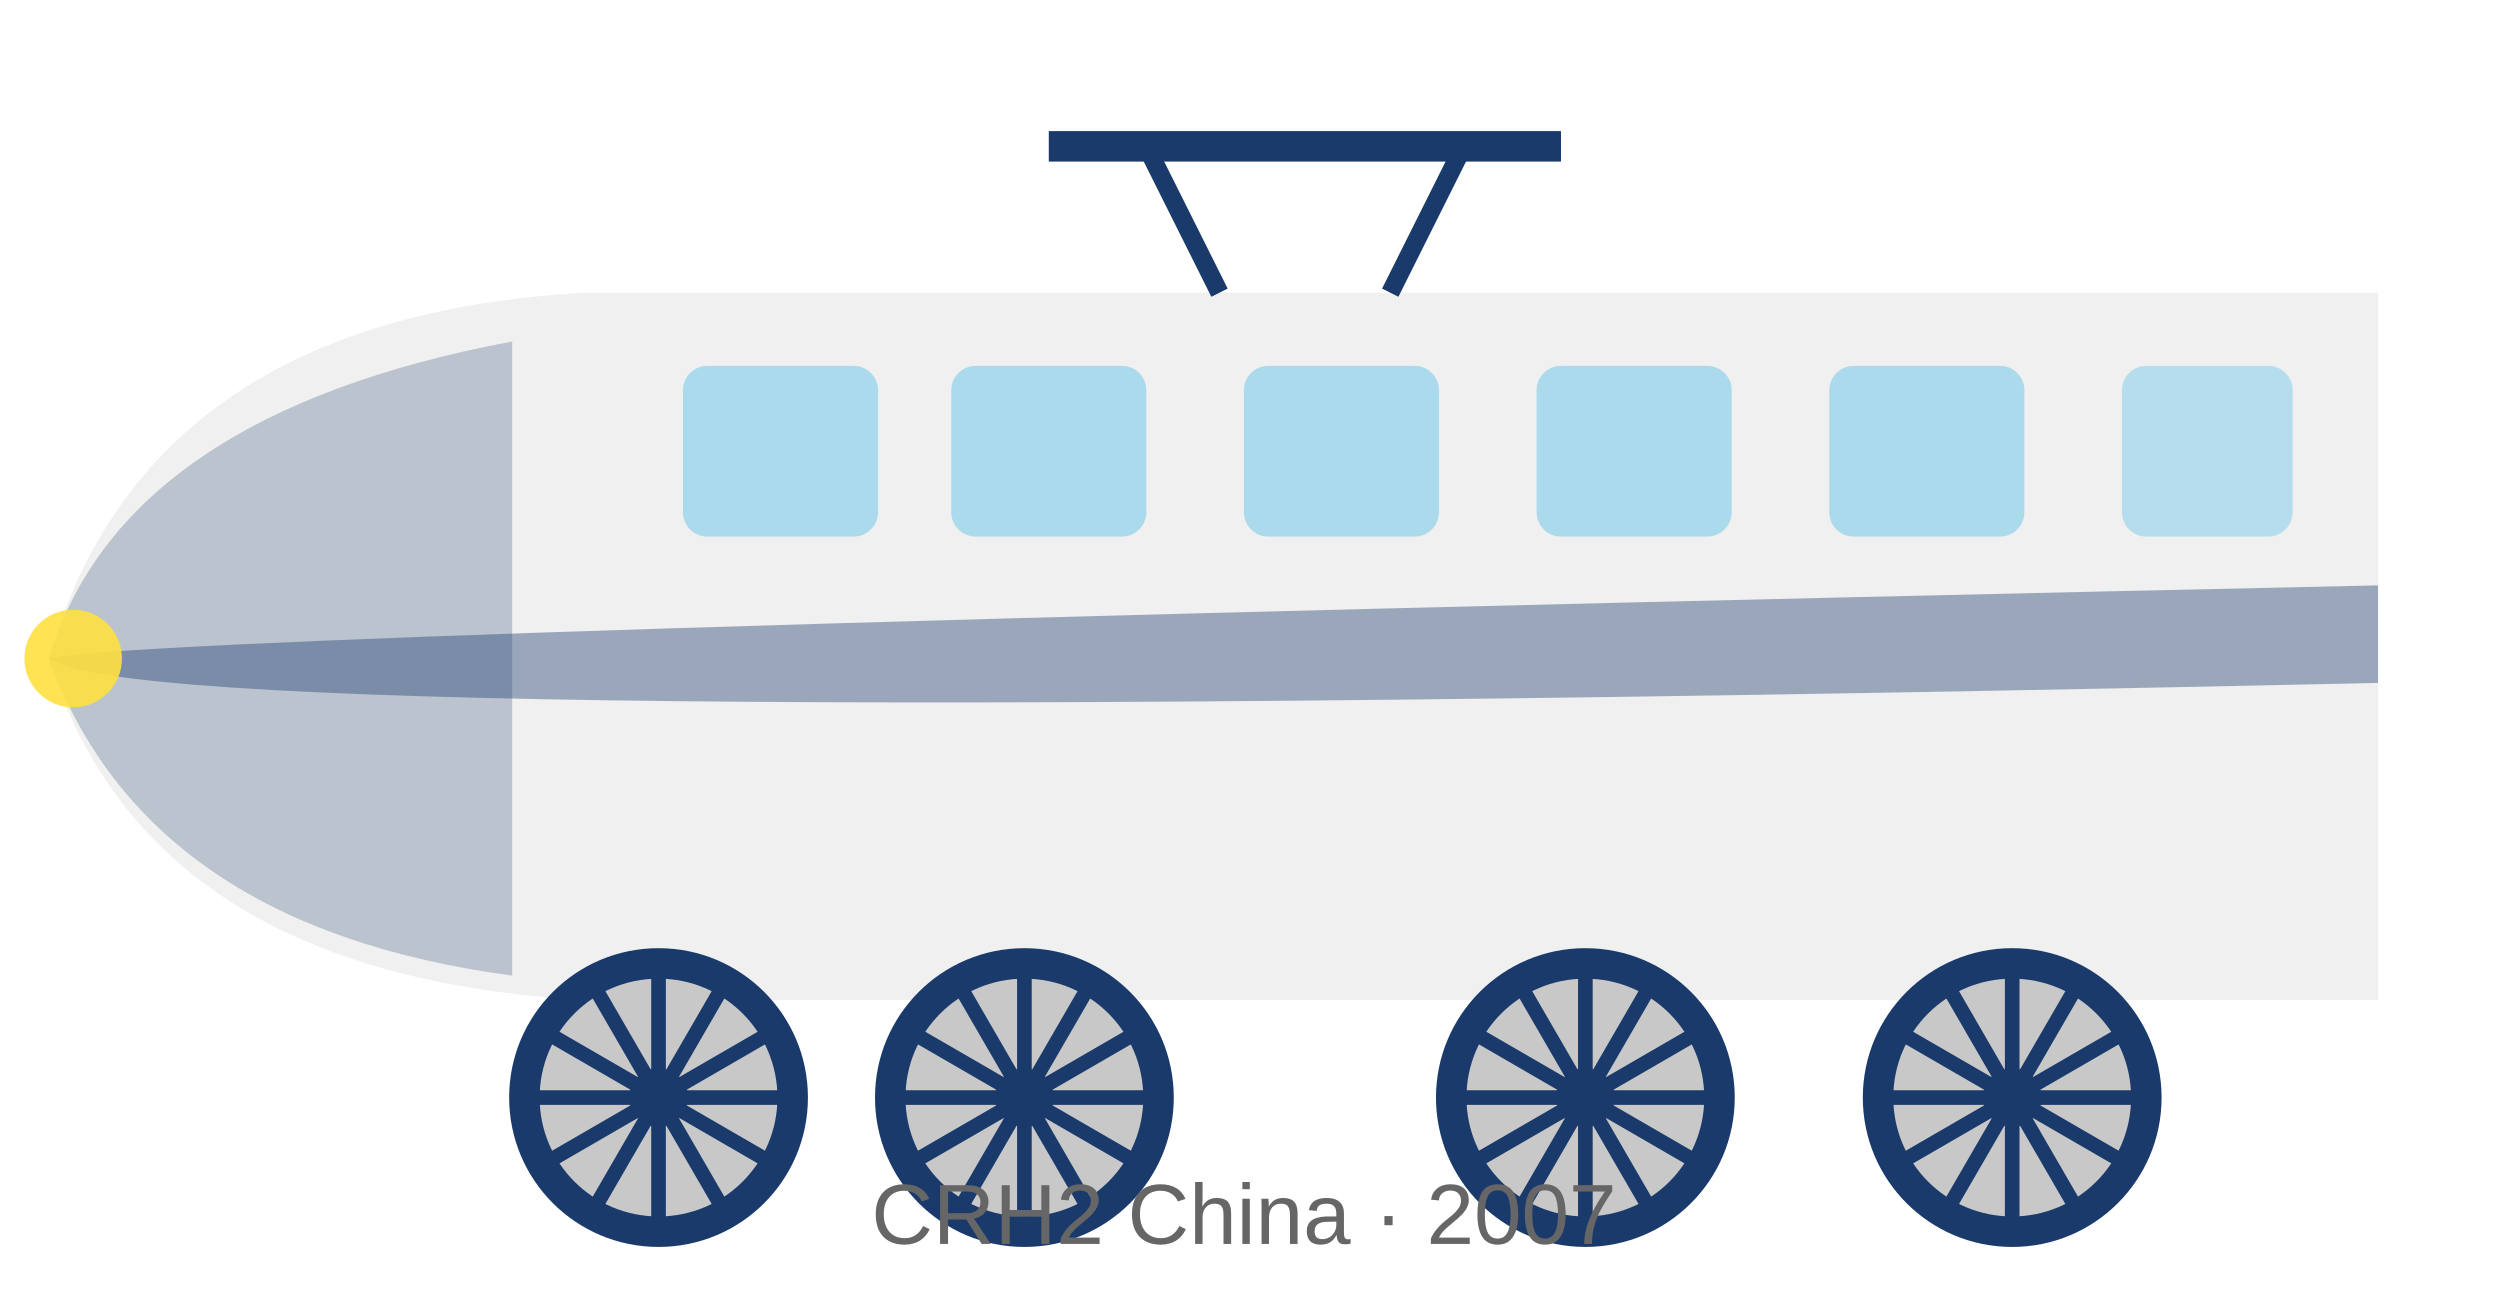
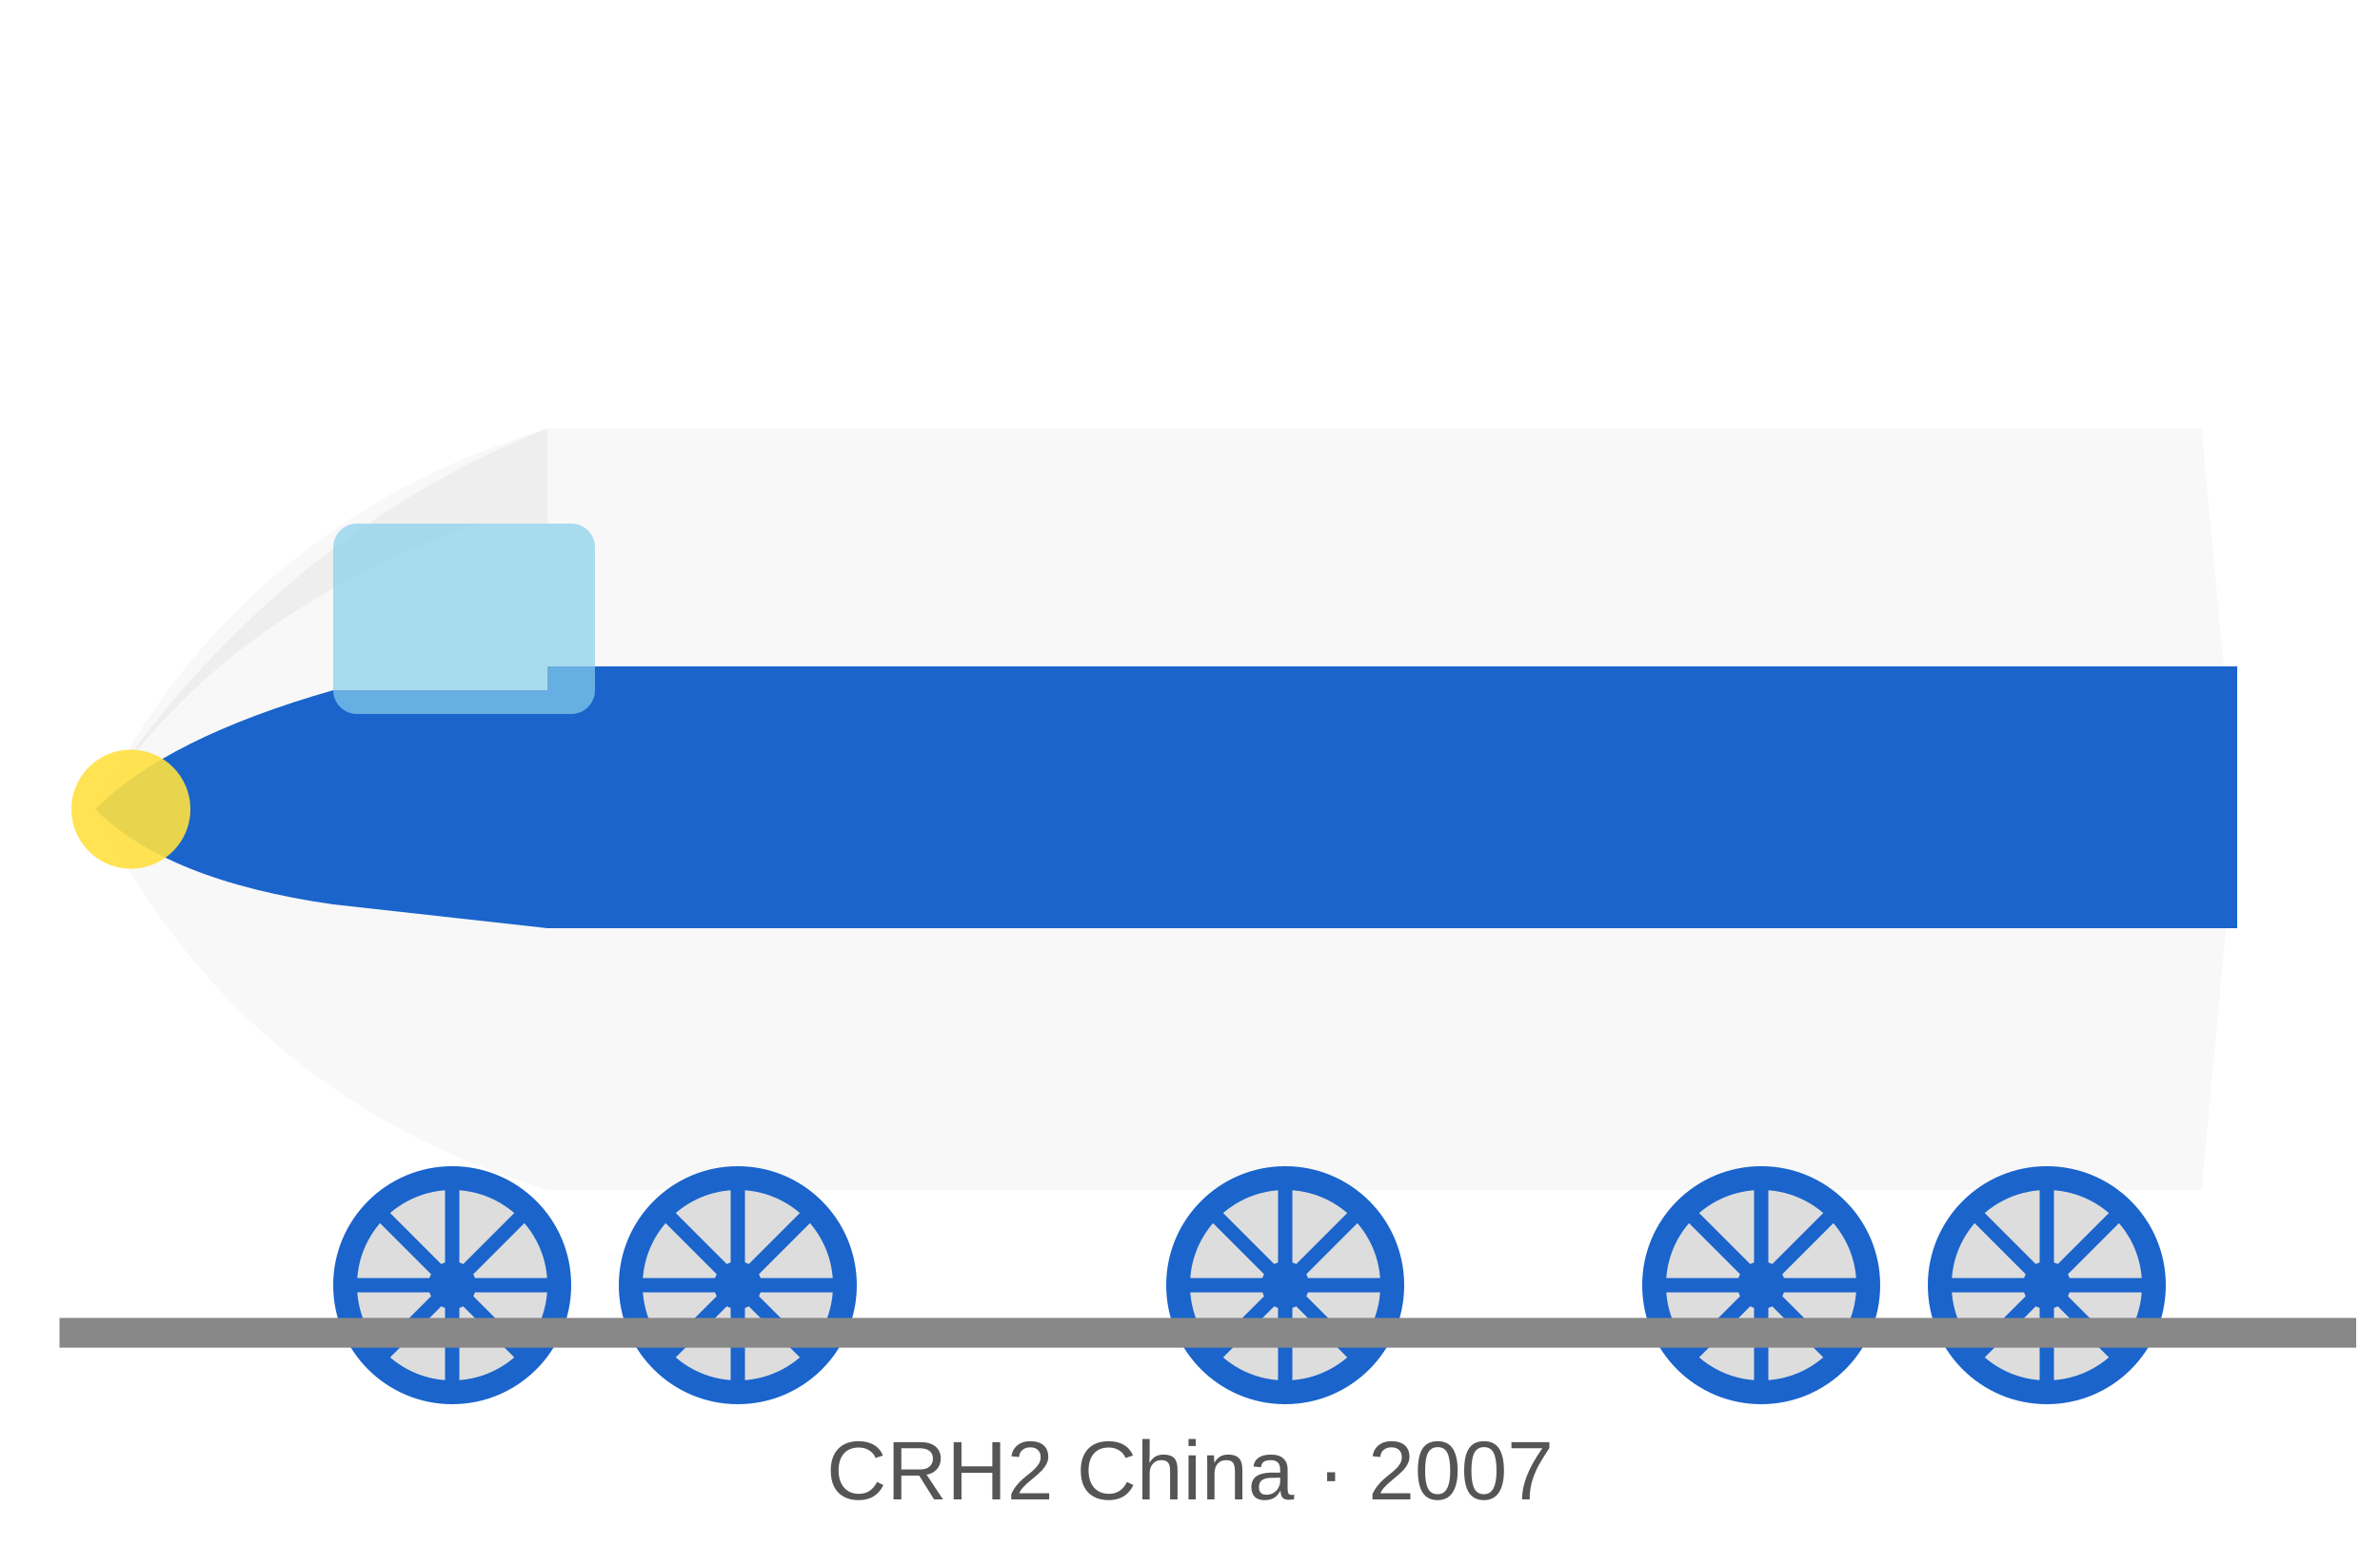
- <svg xmlns="http://www.w3.org/2000/svg" viewBox="0 0 205 106" width="205" height="106">
-   <path d="M4,54 Q12,26 48,24 L195,24 L195,82 L48,82 Q12,80 4,54 Z" fill="#F0F0F0" />
-   <path d="M4,54 Q10,34 42,28 L42,80 Q12,76 4,54 Z" fill="#1A3A6B" opacity="0.25" />
-   <path d="M4,54 Q12,52 195,48 L195,56 Q12,60 4,54 Z" fill="#1A3A6B" opacity="0.4" />
-   <rect x="56" y="30" width="16" height="14" rx="2" fill="#87CEEB" opacity="0.65" />
-   <rect x="78" y="30" width="16" height="14" rx="2" fill="#87CEEB" opacity="0.65" />
-   <rect x="102" y="30" width="16" height="14" rx="2" fill="#87CEEB" opacity="0.65" />
-   <rect x="126" y="30" width="16" height="14" rx="2" fill="#87CEEB" opacity="0.65" />
-   <rect x="150" y="30" width="16" height="14" rx="2" fill="#87CEEB" opacity="0.65" />
-   <rect x="174" y="30" width="14" height="14" rx="2" fill="#87CEEB" opacity="0.55" />
-   <line x1="100" y1="24" x2="94" y2="12" stroke="#1A3A6B" stroke-width="1.5" />
-   <line x1="114" y1="24" x2="120" y2="12" stroke="#1A3A6B" stroke-width="1.5" />
-   <line x1="86" y1="12" x2="128" y2="12" stroke="#1A3A6B" stroke-width="2.5" />
-   <circle cx="6" cy="54" r="4" fill="#FFE040" opacity="0.9" />
-   <circle cx="54" cy="90" r="11" fill="#C8C8C8" stroke="#1A3A6B" stroke-width="2.5" />
-   <line x1="65.0" y1="90.0" x2="43.0" y2="90.0" stroke="#1A3A6B" stroke-width="1.2" />
-   <line x1="63.5" y1="95.5" x2="44.5" y2="84.5" stroke="#1A3A6B" stroke-width="1.2" />
-   <line x1="59.5" y1="99.5" x2="48.5" y2="80.5" stroke="#1A3A6B" stroke-width="1.2" />
-   <line x1="54.0" y1="101.0" x2="54.0" y2="79.0" stroke="#1A3A6B" stroke-width="1.2" />
-   <line x1="48.5" y1="99.5" x2="59.5" y2="80.5" stroke="#1A3A6B" stroke-width="1.2" />
-   <line x1="44.5" y1="95.5" x2="63.5" y2="84.5" stroke="#1A3A6B" stroke-width="1.2" />
-   <circle cx="54" cy="90" r="2.4" fill="#1A3A6B" />
-   <circle cx="84" cy="90" r="11" fill="#C8C8C8" stroke="#1A3A6B" stroke-width="2.5" />
-   <line x1="95.0" y1="90.0" x2="73.0" y2="90.0" stroke="#1A3A6B" stroke-width="1.2" />
-   <line x1="93.5" y1="95.5" x2="74.5" y2="84.5" stroke="#1A3A6B" stroke-width="1.2" />
-   <line x1="89.5" y1="99.5" x2="78.5" y2="80.5" stroke="#1A3A6B" stroke-width="1.2" />
-   <line x1="84.0" y1="101.0" x2="84.0" y2="79.0" stroke="#1A3A6B" stroke-width="1.2" />
-   <line x1="78.5" y1="99.5" x2="89.5" y2="80.5" stroke="#1A3A6B" stroke-width="1.2" />
-   <line x1="74.5" y1="95.5" x2="93.5" y2="84.5" stroke="#1A3A6B" stroke-width="1.2" />
-   <circle cx="84" cy="90" r="2.4" fill="#1A3A6B" />
-   <circle cx="130" cy="90" r="11" fill="#C8C8C8" stroke="#1A3A6B" stroke-width="2.5" />
-   <line x1="141.0" y1="90.0" x2="119.0" y2="90.0" stroke="#1A3A6B" stroke-width="1.2" />
-   <line x1="139.5" y1="95.5" x2="120.5" y2="84.5" stroke="#1A3A6B" stroke-width="1.2" />
-   <line x1="135.5" y1="99.5" x2="124.5" y2="80.5" stroke="#1A3A6B" stroke-width="1.2" />
-   <line x1="130.0" y1="101.0" x2="130.0" y2="79.0" stroke="#1A3A6B" stroke-width="1.2" />
-   <line x1="124.5" y1="99.5" x2="135.5" y2="80.5" stroke="#1A3A6B" stroke-width="1.2" />
-   <line x1="120.5" y1="95.5" x2="139.5" y2="84.5" stroke="#1A3A6B" stroke-width="1.2" />
-   <circle cx="130" cy="90" r="2.4" fill="#1A3A6B" />
-   <circle cx="165" cy="90" r="11" fill="#C8C8C8" stroke="#1A3A6B" stroke-width="2.5" />
-   <line x1="176.0" y1="90.0" x2="154.0" y2="90.0" stroke="#1A3A6B" stroke-width="1.2" />
-   <line x1="174.5" y1="95.5" x2="155.5" y2="84.5" stroke="#1A3A6B" stroke-width="1.2" />
-   <line x1="170.5" y1="99.5" x2="159.5" y2="80.5" stroke="#1A3A6B" stroke-width="1.2" />
-   <line x1="165.0" y1="101.0" x2="165.0" y2="79.0" stroke="#1A3A6B" stroke-width="1.2" />
-   <line x1="159.5" y1="99.5" x2="170.5" y2="80.5" stroke="#1A3A6B" stroke-width="1.2" />
-   <line x1="155.5" y1="95.5" x2="174.5" y2="84.5" stroke="#1A3A6B" stroke-width="1.2" />
-   <circle cx="165" cy="90" r="2.4" fill="#1A3A6B" />
-   <text x="102" y="102" font-family="Arial,sans-serif" font-size="7" fill="#666" text-anchor="middle">CRH2 China · 2007</text>
+ <svg xmlns="http://www.w3.org/2000/svg" viewBox="0 0 200 130" width="200" height="130">
+   <path d="M8,68 Q20,44 46,36 L185,36 L188,68 L185,100 L46,100 Q20,92 8,68 Z" fill="#F8F8F8" />
+   <rect x="46" y="56" width="142" height="22" fill="#1a64cc" />
+   <path d="M8,68 Q14,62 28,58 L46,58 L46,78 L28,76 Q14,74 8,68 Z" fill="#1a64cc" />
+   <path d="M8,68 Q18,52 40,44 L46,44 L46,36 Q26,44 12,62 Z" fill="#eee" />
+   <rect x="28" y="44" width="22" height="16" rx="2" fill="#87CEEB" opacity="0.7" />
+   <circle cx="11" cy="68" r="5" fill="#FFE040" opacity="0.9" />
+   <circle cx="38" cy="108" r="9" fill="#ddd" stroke="#1a64cc" stroke-width="2" />
+   <line x1="47.0" y1="108.0" x2="29.0" y2="108.0" stroke="#1a64cc" stroke-width="1.2" />
+   <line x1="44.4" y1="114.4" x2="31.6" y2="101.6" stroke="#1a64cc" stroke-width="1.2" />
+   <line x1="38.0" y1="117.0" x2="38.0" y2="99.0" stroke="#1a64cc" stroke-width="1.2" />
+   <line x1="31.6" y1="114.4" x2="44.4" y2="101.6" stroke="#1a64cc" stroke-width="1.2" />
+   <circle cx="38" cy="108" r="2.0" fill="#1a64cc" />
+   <circle cx="62" cy="108" r="9" fill="#ddd" stroke="#1a64cc" stroke-width="2" />
+   <line x1="71.0" y1="108.0" x2="53.0" y2="108.0" stroke="#1a64cc" stroke-width="1.2" />
+   <line x1="68.4" y1="114.4" x2="55.6" y2="101.6" stroke="#1a64cc" stroke-width="1.2" />
+   <line x1="62.0" y1="117.0" x2="62.0" y2="99.0" stroke="#1a64cc" stroke-width="1.2" />
+   <line x1="55.6" y1="114.4" x2="68.4" y2="101.6" stroke="#1a64cc" stroke-width="1.2" />
+   <circle cx="62" cy="108" r="2.0" fill="#1a64cc" />
+   <circle cx="108" cy="108" r="9" fill="#ddd" stroke="#1a64cc" stroke-width="2" />
+   <line x1="117.0" y1="108.0" x2="99.0" y2="108.0" stroke="#1a64cc" stroke-width="1.2" />
+   <line x1="114.4" y1="114.4" x2="101.6" y2="101.6" stroke="#1a64cc" stroke-width="1.2" />
+   <line x1="108.0" y1="117.0" x2="108.0" y2="99.0" stroke="#1a64cc" stroke-width="1.2" />
+   <line x1="101.6" y1="114.4" x2="114.4" y2="101.6" stroke="#1a64cc" stroke-width="1.2" />
+   <circle cx="108" cy="108" r="2.0" fill="#1a64cc" />
+   <circle cx="148" cy="108" r="9" fill="#ddd" stroke="#1a64cc" stroke-width="2" />
+   <line x1="157.0" y1="108.0" x2="139.0" y2="108.0" stroke="#1a64cc" stroke-width="1.2" />
+   <line x1="154.4" y1="114.4" x2="141.6" y2="101.6" stroke="#1a64cc" stroke-width="1.2" />
+   <line x1="148.0" y1="117.0" x2="148.0" y2="99.0" stroke="#1a64cc" stroke-width="1.2" />
+   <line x1="141.6" y1="114.4" x2="154.4" y2="101.6" stroke="#1a64cc" stroke-width="1.2" />
+   <circle cx="148" cy="108" r="2.0" fill="#1a64cc" />
+   <circle cx="172" cy="108" r="9" fill="#ddd" stroke="#1a64cc" stroke-width="2" />
+   <line x1="181.0" y1="108.0" x2="163.0" y2="108.0" stroke="#1a64cc" stroke-width="1.2" />
+   <line x1="178.4" y1="114.4" x2="165.6" y2="101.6" stroke="#1a64cc" stroke-width="1.2" />
+   <line x1="172.0" y1="117.0" x2="172.0" y2="99.0" stroke="#1a64cc" stroke-width="1.2" />
+   <line x1="165.6" y1="114.4" x2="178.4" y2="101.6" stroke="#1a64cc" stroke-width="1.2" />
+   <circle cx="172" cy="108" r="2.0" fill="#1a64cc" />
+   <line x1="5" y1="112" x2="198" y2="112" stroke="#888" stroke-width="2.5" />
+   <text x="100" y="126" font-family="Arial,sans-serif" font-size="7" fill="#555" text-anchor="middle">CRH2 China · 2007</text>
</svg>
